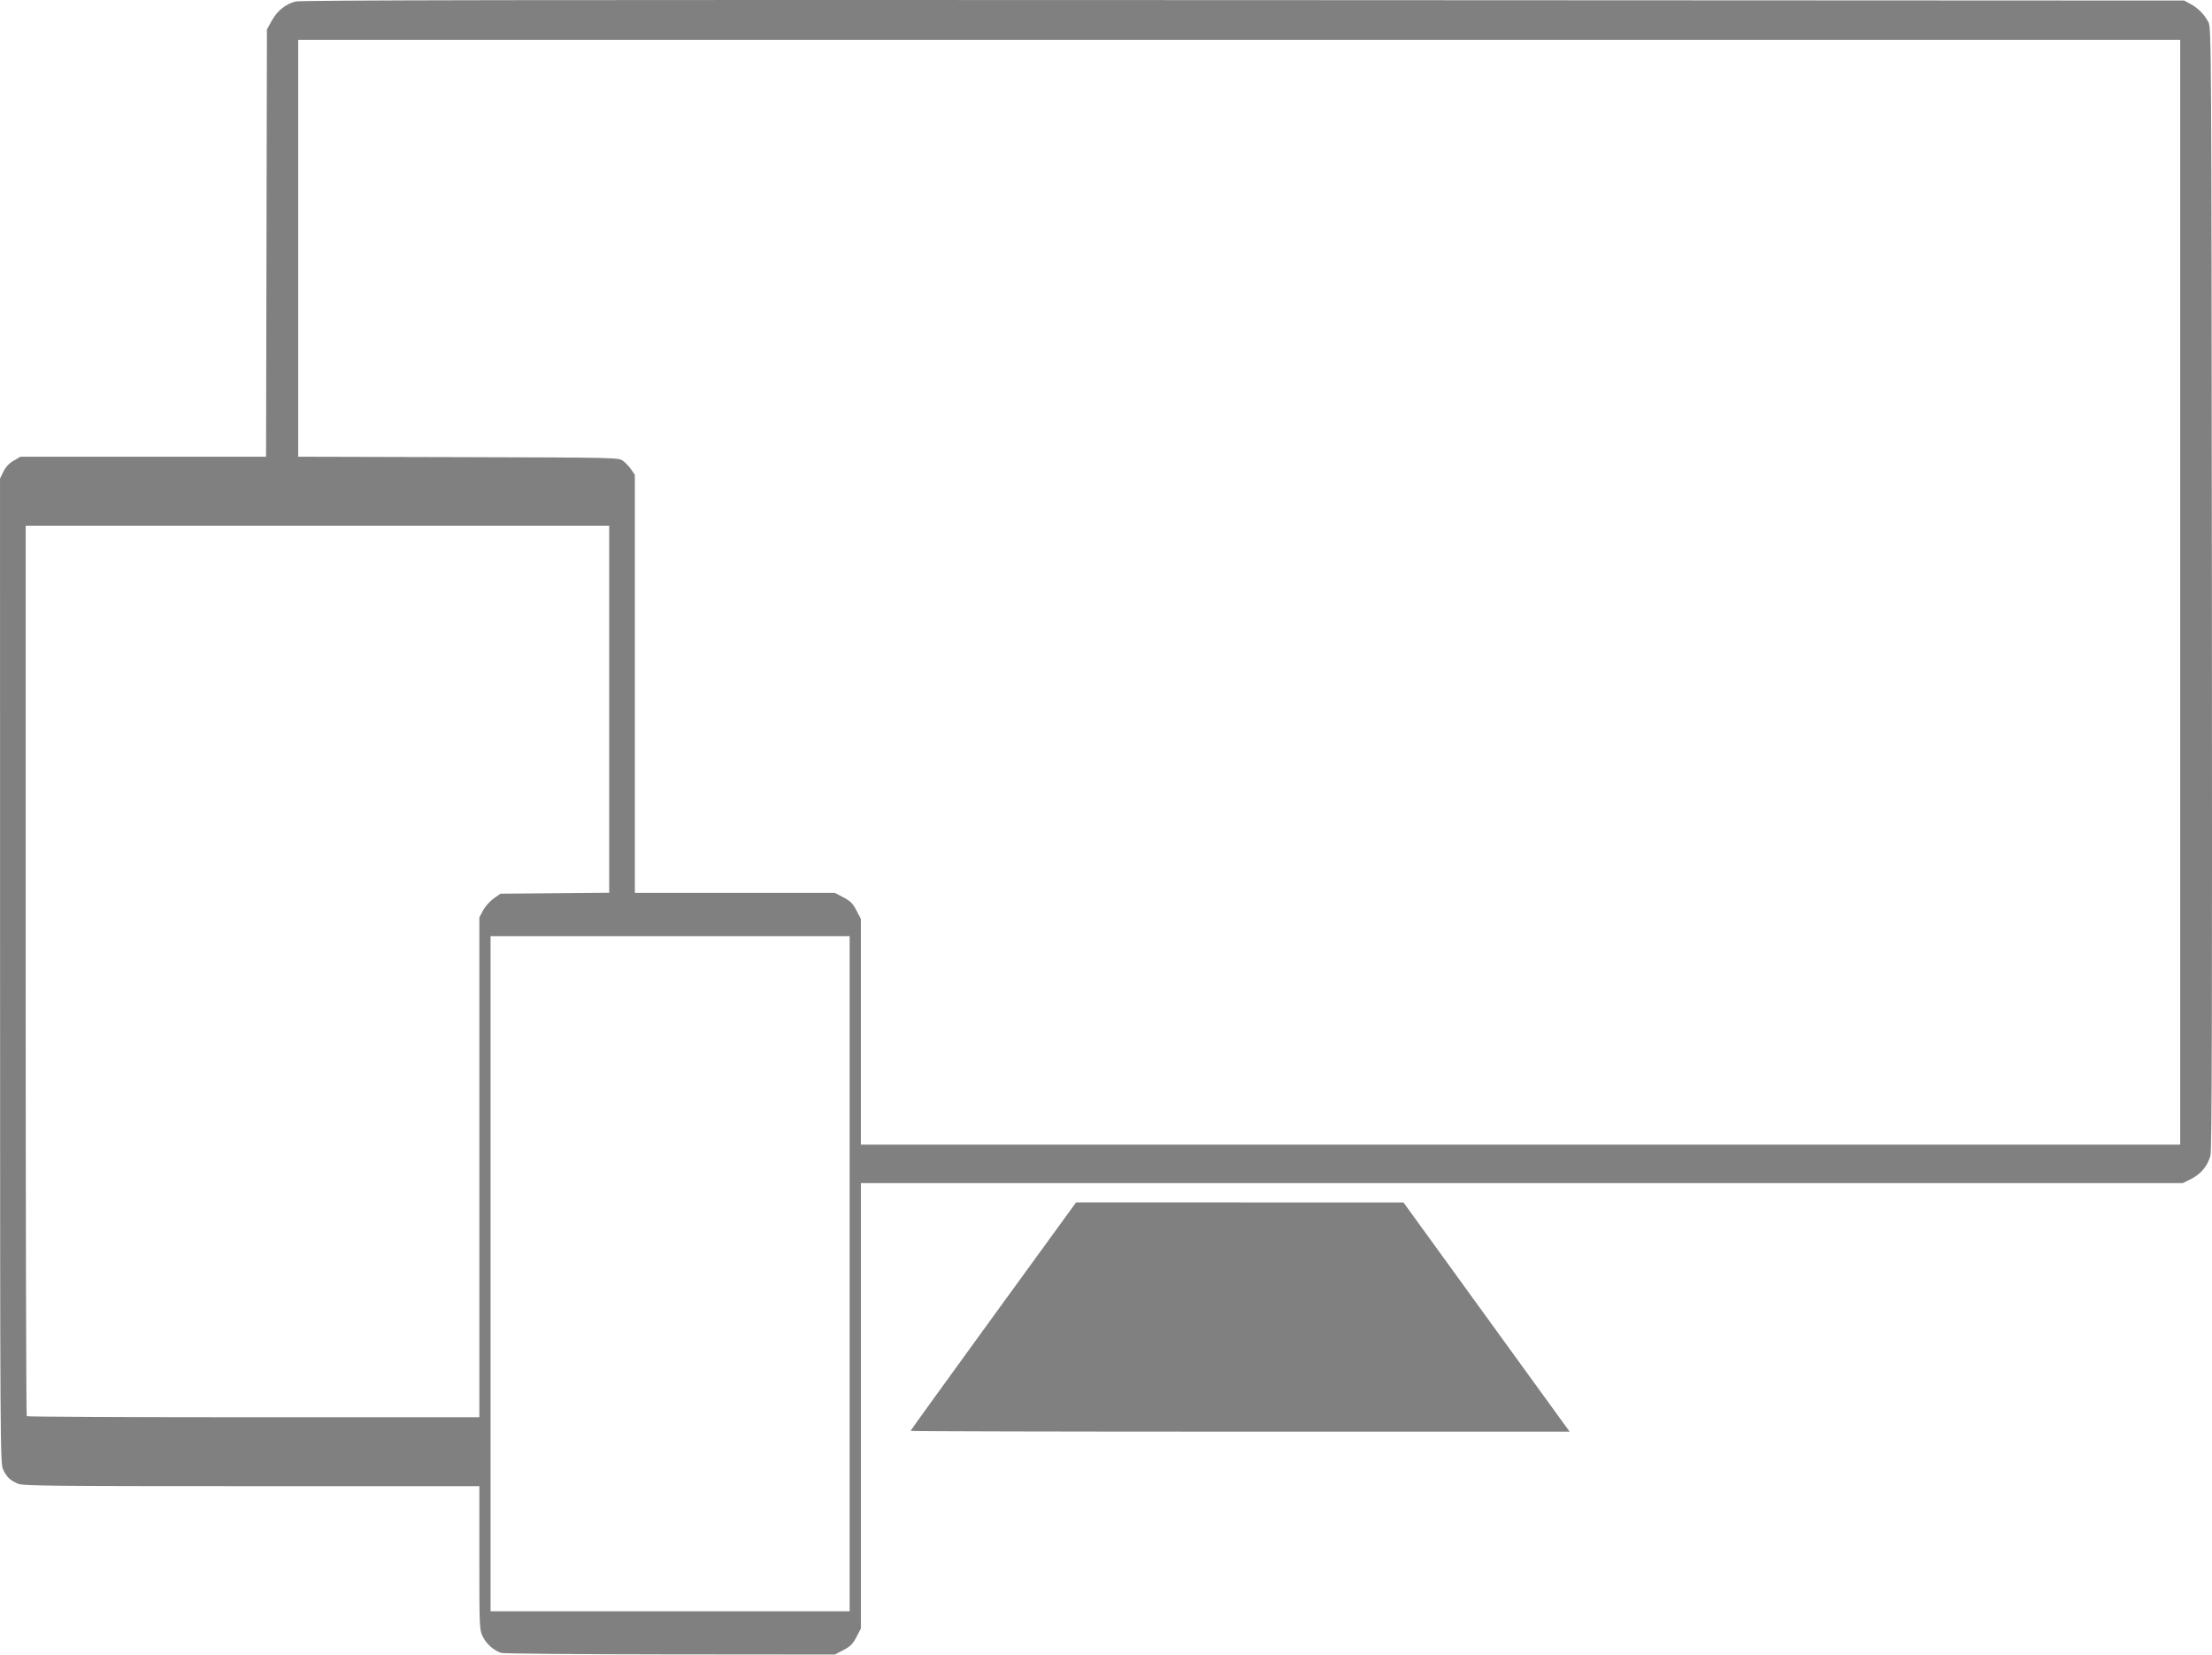
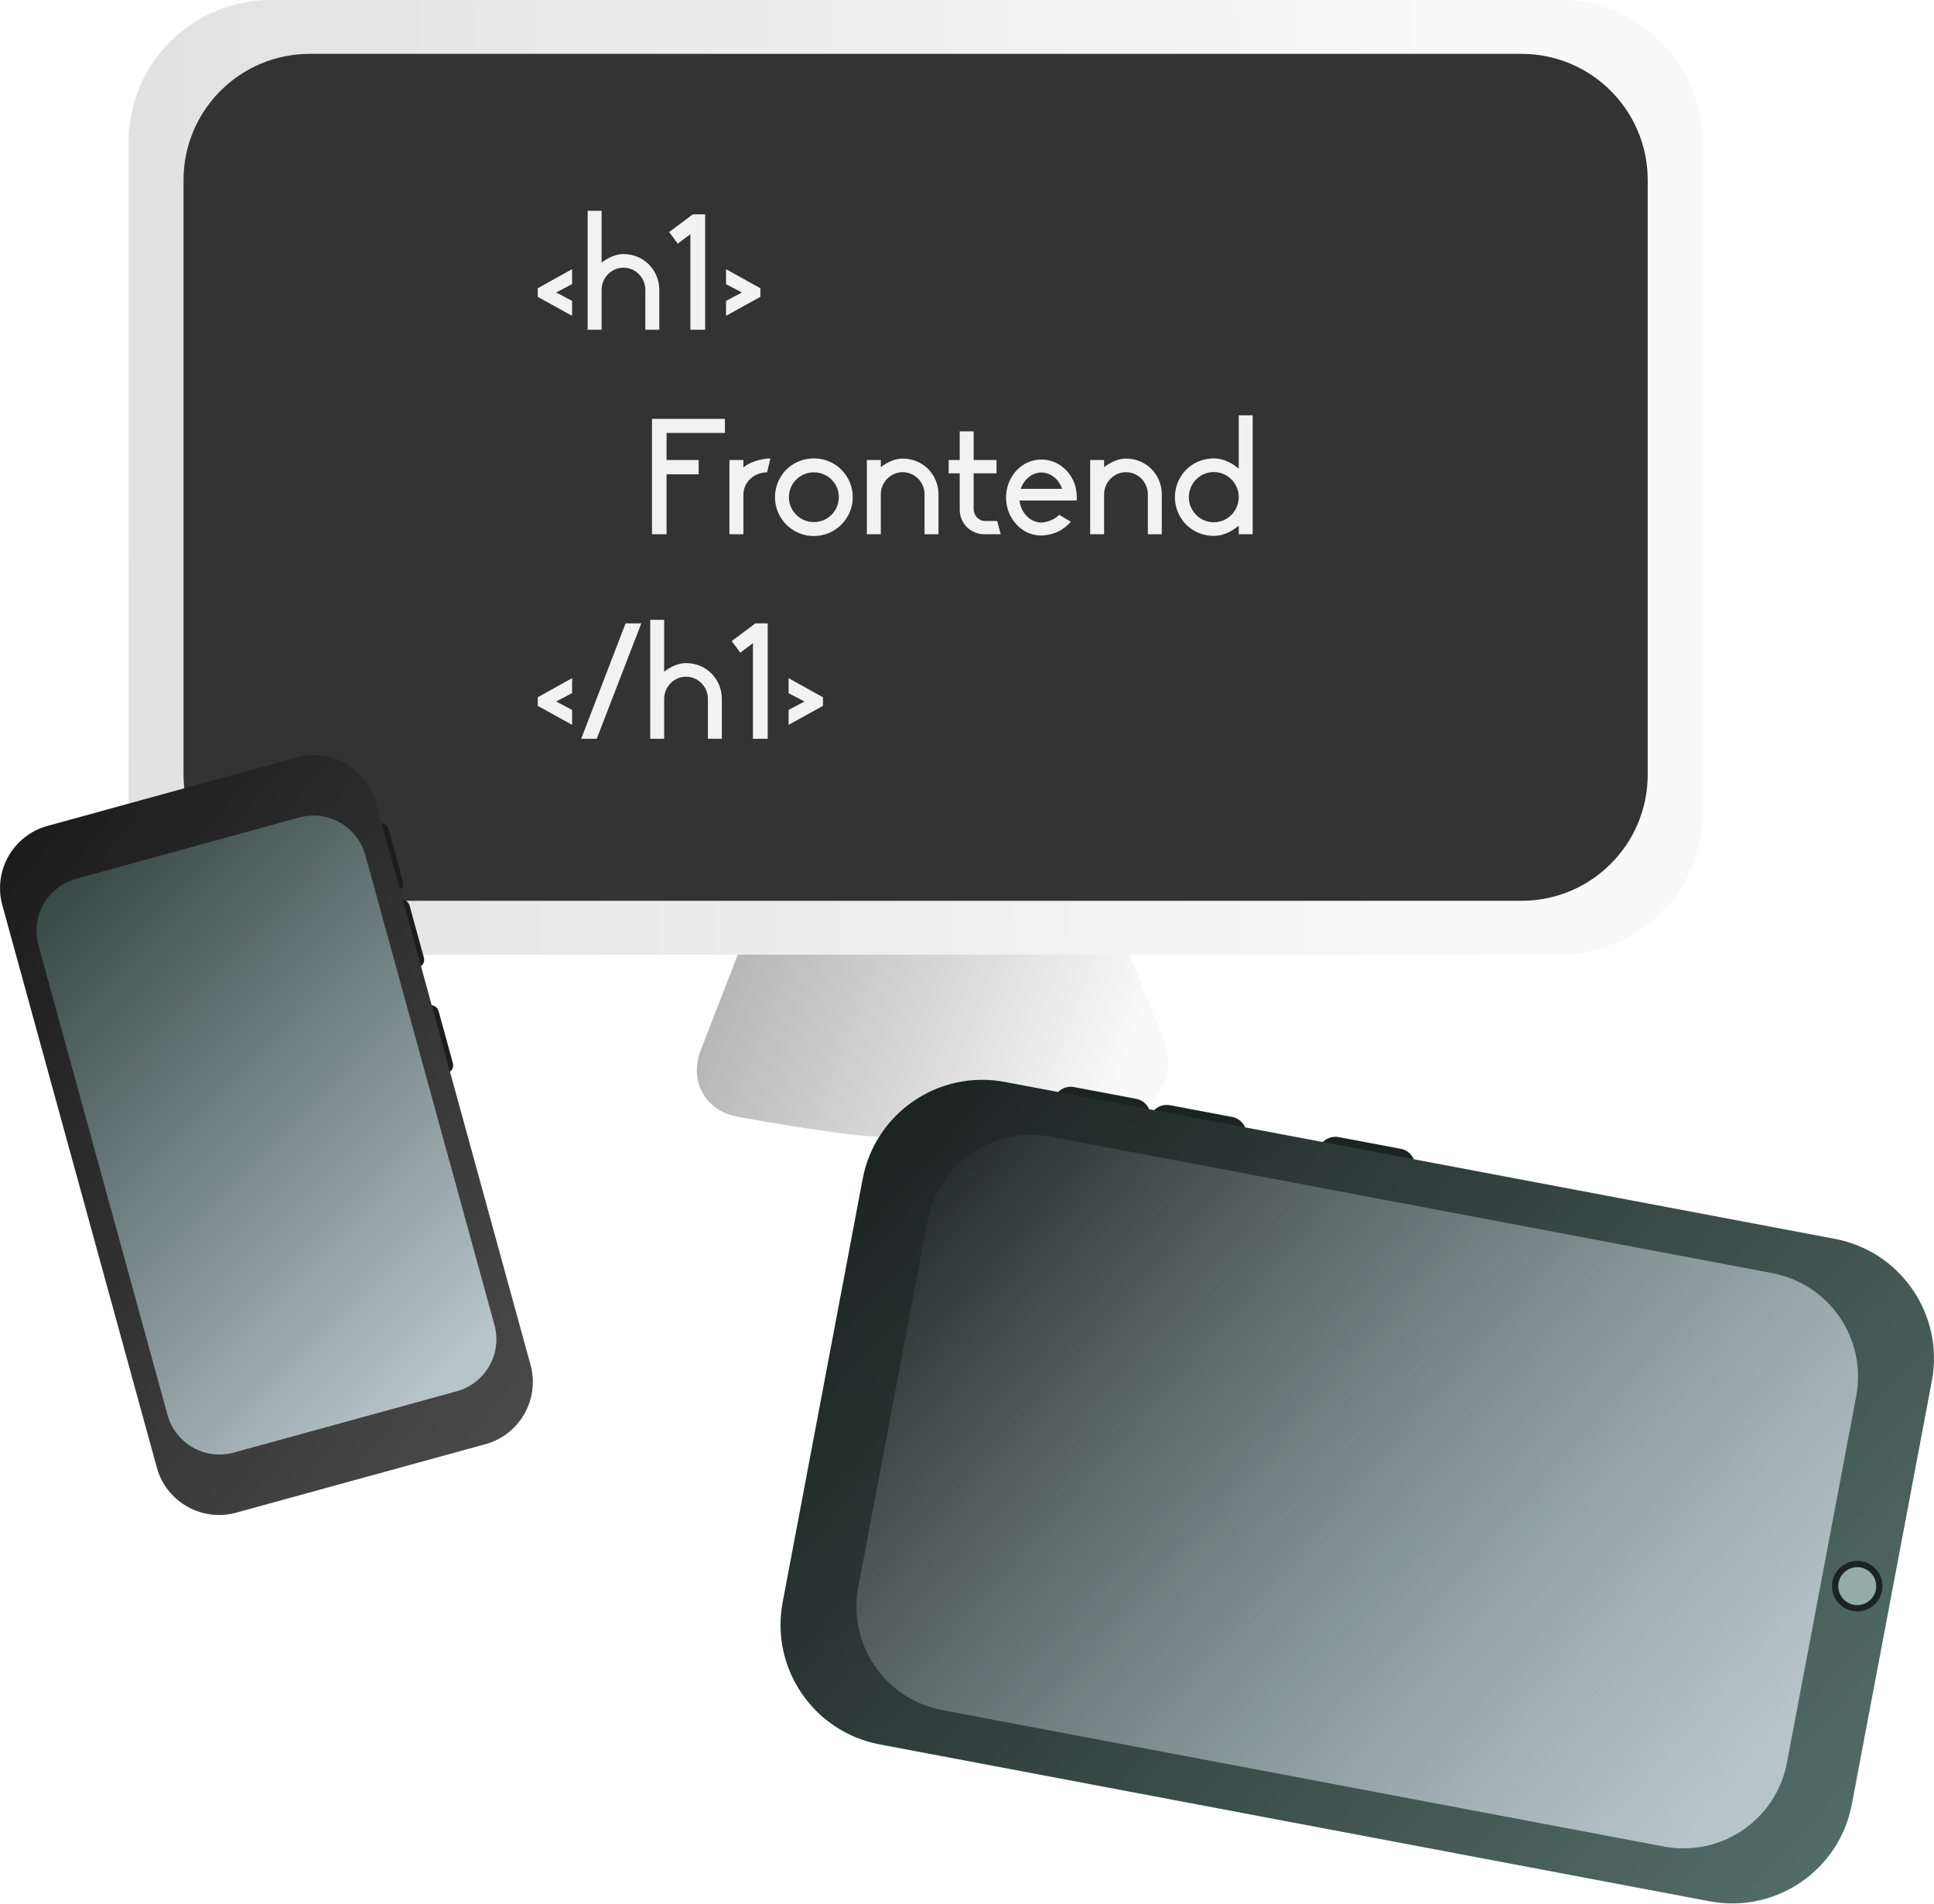
- <svg xmlns="http://www.w3.org/2000/svg" width="365.088mm" height="273.012mm" viewBox="0 0 365.088 273.012" version="1.1" id="svg1" xml:space="preserve">
-   <defs id="defs1" />
-   <g id="layer1" transform="translate(-1110.564,-457.5526)">
-     <path style="fill:#808080" d="m 1193.3,730.296 c -1.201,-0.361 -2.467,-1.483 -3.064,-2.718 -0.54,-1.115 -0.556,-1.498 -0.556,-12.972 v -11.823 h -37.579 c -33.219,0 -37.692,-0.047 -38.553,-0.407 -1.312,-0.548 -1.902,-1.112 -2.48,-2.371 -0.468,-1.02 -0.486,-4.031 -0.492,-82.268 l -0.01,-81.21 0.555,-1.146 c 0.37,-0.764 0.928,-1.365 1.677,-1.803 l 1.122,-0.658 h 20.278 20.278 l 0.072,-35.256 0.072,-35.256 0.794,-1.435 c 0.902,-1.63 2.232,-2.713 3.89,-3.166 0.866,-0.237 38.188,-0.293 156.448,-0.236 l 155.31,0.074 1.058,0.571 c 1.238,0.668 2.256,1.705 2.946,3.001 0.478,0.898 0.495,3.757 0.568,93.398 0.057,70.213 -3e-4,92.746 -0.236,93.609 -0.466,1.703 -1.585,3.063 -3.173,3.854 l -1.399,0.697 h -109.085 -109.089 v 36.747 36.747 l -0.737,1.41 c -0.596,1.142 -1.005,1.55 -2.147,2.147 l -1.41,0.737 -27.156,-0.023 c -14.936,-0.013 -27.491,-0.123 -27.901,-0.246 z m 57.498,-62.569 v -55.695 h -29.633 -29.633 v 55.695 55.695 h 29.633 29.633 z m -61.119,-17.553 V 608.94 l 0.616,-1.166 c 0.339,-0.641 1.123,-1.523 1.742,-1.96 l 1.126,-0.794 8.974,-0.079 8.974,-0.079 v -30.282 -30.282 h -48.154 -48.154 v 73.378 c 0,40.358 0.079,73.457 0.176,73.554 0.097,0.097 16.944,0.176 37.439,0.176 h 37.262 z m 280.723,-94.895 V 464.129 h -155.31 -155.31 v 34.392 34.392 l 26.439,0.07 c 26.358,0.07 26.441,0.072 27.186,0.623 0.411,0.304 1.015,0.947 1.342,1.428 l 0.595,0.875 v 34.489 34.489 h 16.506 16.506 l 1.41,0.737 c 1.142,0.596 1.55,1.005 2.147,2.147 l 0.737,1.41 v 18.623 18.623 h 108.876 108.876 z m -209.55,138.377 c 0,-0.073 6.148,-8.586 13.661,-18.918 l 13.661,-18.785 27.018,0.008 27.018,0.008 12.965,17.886 c 7.13,9.837 13.302,18.347 13.715,18.91 l 0.75,1.024 h -54.395 c -29.917,0 -54.395,-0.059 -54.395,-0.132 z" id="path17" />
+ <svg xmlns="http://www.w3.org/2000/svg" xmlns:xlink="http://www.w3.org/1999/xlink" width="154.033mm" height="151.586mm" viewBox="0 0 154.033 151.586" version="1.1" id="svg1">
+   <defs id="defs1">
+     <linearGradient id="linearGradient19">
+       <stop style="stop-color:#1c2422;stop-opacity:1" offset="0" id="stop19" />
+       <stop style="stop-color:#536c67;stop-opacity:1" offset="1" id="stop20" />
+     </linearGradient>
+     <linearGradient id="linearGradient17">
+       <stop style="stop-color:#b7c4c8;stop-opacity:1;" offset="0" id="stop17" />
+       <stop style="stop-color:#b7c4c8;stop-opacity:0;" offset="1" id="stop18" />
+     </linearGradient>
+     <linearGradient id="linearGradient9">
+       <stop style="stop-color:#b7c4c8;stop-opacity:1;" offset="0" id="stop9" />
+       <stop style="stop-color:#374845;stop-opacity:1" offset="1" id="stop10" />
+     </linearGradient>
+     <linearGradient id="linearGradient7">
+       <stop style="stop-color:#1a1a1a;stop-opacity:1" offset="0" id="stop7" />
+       <stop style="stop-color:#4d4d4d;stop-opacity:1" offset="1" id="stop8" />
+     </linearGradient>
+     <linearGradient id="linearGradient5">
+       <stop style="stop-color:#f9f9f9;stop-opacity:1" offset="0" id="stop5" />
+       <stop style="stop-color:#cccccc;stop-opacity:1" offset="1" id="stop6" />
+     </linearGradient>
+     <linearGradient id="linearGradient3">
+       <stop style="stop-color:#f9f9f9;stop-opacity:1;" offset="0" id="stop3" />
+       <stop style="stop-color:#999999;stop-opacity:1" offset="1" id="stop4" />
+     </linearGradient>
+     <linearGradient xlink:href="#linearGradient3" id="linearGradient4" x1="-303.026" y1="141.726" x2="-385.298" y2="109.597" gradientUnits="userSpaceOnUse" />
+     <linearGradient xlink:href="#linearGradient5" id="linearGradient6" x1="-124.312" y1="163.434" x2="-334.354" y2="165.071" gradientUnits="userSpaceOnUse" />
+     <linearGradient xlink:href="#linearGradient7" id="linearGradient8" x1="-287.805" y1="173.795" x2="-226.111" y2="258.254" gradientUnits="userSpaceOnUse" />
+     <linearGradient xlink:href="#linearGradient9" id="linearGradient10" x1="-276.948" y1="183.765" x2="-238.683" y2="250.041" gradientUnits="userSpaceOnUse" gradientTransform="translate(520.4747,-432.4956)" />
+     <linearGradient xlink:href="#linearGradient17" id="linearGradient18" x1="-93.954" y1="232.121" x2="-165.056" y2="190.113" gradientUnits="userSpaceOnUse" />
+     <linearGradient xlink:href="#linearGradient19" id="linearGradient20" x1="-167.445" y1="188.747" x2="-86.061" y2="238.229" gradientUnits="userSpaceOnUse" />
+   </defs>
+   <g id="layer1" transform="translate(254.1708,-82.85164)">
+     <g id="g13" transform="translate(-9.677921,-6.932502)">
+       <path id="path2" style="fill:url(#linearGradient4);fill-opacity:1;stroke-width:0.265;stroke-linecap:round;stroke-linejoin:round;paint-order:markers fill stroke" transform="matrix(0.523591,0,0,0.523591,3.768264,100.3786)" d="m -303.42,149.361 c -4.617,0.91 -10.255,1.936 -15.687,2.704 -7.079,1.001 -18.708,1.102 -25.804,0.225 -5.995,-0.741 -12.244,-1.791 -17.102,-2.678 -4.871,-0.889 -7.35,-5.454 -5.561,-10.072 l 10.913,-28.173 24.027,-30.946 24.563,30.523 10.877,26.689 c 2.159,5.298 -0.613,10.622 -6.226,11.728 z" />
+       <rect style="fill:url(#linearGradient6);fill-opacity:1;stroke-width:0.265;stroke-linecap:round;stroke-linejoin:round;paint-order:markers fill stroke" id="rect1" width="125.369" height="76.026" x="-234.253" y="89.784" ry="11.329" />
+       <rect style="fill:#333333;stroke-width:0.24;stroke-linecap:round;stroke-linejoin:round;paint-order:markers fill stroke" id="rect1-2" width="116.615" height="67.447" x="-229.876" y="94.074" ry="10.05" />
+       <g id="text2" style="font-size:12.906px;font-family:NATS;-inkscape-font-specification:NATS;text-align:center;letter-spacing:0px;word-spacing:0px;text-anchor:middle;fill:#f2f2f2;stroke-width:0.605;stroke-linecap:round;stroke-linejoin:round;paint-order:markers fill stroke" aria-label="&lt;h1&gt;&#10;   Frontend&#10;&lt;/h1&gt;">
+         <path style="-inkscape-font-specification:Biko" d="m -198.928,112.405 v -1.187 l -2.736,1.523 v 0.684 l 2.736,1.51 v -1.187 l -1.265,-0.671 z m 6.117,-1.562 c -0.542,-0.542 -1.265,-0.826 -2.026,-0.826 -0.632,0 -1.239,0.297 -1.742,0.684 v -4.13 h -1.11 v 9.473 h 1.11 v -3.175 c 0,-0.968 0.787,-1.768 1.742,-1.768 0.968,0 1.742,0.8 1.742,1.768 v 3.175 h 1.11 v -3.175 c 0,-0.774 -0.297,-1.484 -0.826,-2.026 z m 4.478,5.201 v -9.189 h -0.981 l -1.884,1.407 0.684,0.929 1.007,-0.761 v 7.615 z m 1.665,-2.297 v 1.187 l 2.736,-1.51 v -0.684 l -2.736,-1.523 v 1.2 l 1.265,0.658 z" id="path10" />
+         <path style="-inkscape-font-specification:Biko" d="m -192.565,132.331 h 1.162 V 127.556 h 2.555 v -1.136 h -2.555 v -2.155 h 4.646 v -1.123 h -5.808 z m 7.279,-5.911 h -1.11 v 5.911 h 1.11 v -3.149 c 0,-0.994 0.852,-1.781 1.884,-1.781 l 0.271,-1.11 c -0.684,0 -1.781,0.323 -2.155,0.736 z m 7.795,0.761 c -0.581,-0.581 -1.355,-0.891 -2.181,-0.891 -0.826,0 -1.6,0.31 -2.194,0.891 -0.581,0.594 -0.903,1.368 -0.903,2.194 0,0.826 0.323,1.6 0.903,2.194 0.594,0.581 1.368,0.903 2.194,0.903 0.826,0 1.6,-0.323 2.181,-0.903 0.594,-0.594 0.916,-1.368 0.916,-2.194 0,-0.826 -0.323,-1.6 -0.916,-2.194 z m -2.181,4.182 c -1.097,0 -1.988,-0.891 -1.988,-1.988 0,-1.097 0.891,-1.975 1.988,-1.975 1.097,0 1.988,0.878 1.988,1.975 0,1.097 -0.891,1.988 -1.988,1.988 z m 9.099,-4.233 c -0.542,-0.542 -1.265,-0.826 -2.026,-0.826 -0.632,0 -1.239,0.297 -1.742,0.684 v -0.568 h -1.11 v 5.911 h 1.11 v -3.175 c 0,-0.968 0.787,-1.768 1.742,-1.768 0.968,0 1.742,0.8 1.742,1.768 v 3.175 h 1.11 v -3.175 c 0,-0.774 -0.297,-1.484 -0.826,-2.026 z m 4.478,5.201 h 1.304 l -0.284,-1.058 h -0.994 c -0.465,0 -0.878,-0.452 -0.878,-0.929 v -2.865 h 1.82 v -1.058 h -1.82 v -2.284 h -1.11 v 2.284 h -0.878 v 1.058 h 0.878 v 2.891 c 0,1.097 0.878,1.962 1.962,1.962 z m 7.292,-3.627 c -0.103,-0.542 -0.374,-1.032 -0.736,-1.433 -0.529,-0.568 -1.239,-0.891 -2.013,-0.891 -0.761,0 -1.484,0.323 -2,0.891 -0.361,0.4 -0.619,0.891 -0.736,1.433 -0.052,0.232 -0.077,0.465 -0.077,0.697 0,0.09 0,0.181 0.013,0.271 0.052,0.71 0.336,1.355 0.8,1.858 0.516,0.581 1.226,0.903 2,0.903 0.555,-0.026 1.11,-0.168 1.562,-0.439 0.297,-0.181 0.555,-0.4 0.787,-0.658 l -0.929,-0.555 c -0.374,0.374 -0.916,0.594 -1.445,0.619 -0.852,-0.013 -1.587,-0.749 -1.717,-1.729 v -0.026 h 4.556 c 0.013,-0.116 0.026,-0.413 -0.065,-0.942 z m -4.401,0.013 0.013,-0.026 c 0.271,-0.761 0.929,-1.278 1.639,-1.278 0.723,0 1.381,0.516 1.639,1.278 l 0.013,0.026 z m 10.415,-1.587 c -0.542,-0.542 -1.265,-0.826 -2.026,-0.826 -0.632,0 -1.239,0.297 -1.742,0.684 v -0.568 h -1.11 v 5.911 h 1.11 v -3.175 c 0,-0.968 0.787,-1.768 1.742,-1.768 0.968,0 1.742,0.8 1.742,1.768 v 3.175 h 1.11 v -3.175 c 0,-0.774 -0.297,-1.484 -0.826,-2.026 z m 6.956,-0.026 c -0.555,-0.465 -1.252,-0.813 -1.988,-0.813 -0.826,0 -1.6,0.31 -2.194,0.891 -0.581,0.594 -0.903,1.368 -0.903,2.194 0,0.826 0.323,1.6 0.903,2.194 0.594,0.581 1.368,0.891 2.194,0.891 0.736,0 1.433,-0.348 1.988,-0.813 v 0.684 h 1.11 v -9.473 h -1.11 z m -1.988,4.272 c -1.097,0 -1.988,-0.903 -1.988,-2 0,-1.097 0.891,-2 1.988,-2 1.097,0 1.988,0.903 1.988,2 0,1.097 -0.891,2 -1.988,2 z" id="path11" />
+         <path style="-inkscape-font-specification:Biko" d="m -198.928,144.978 v -1.187 l -2.736,1.523 v 0.684 l 2.736,1.51 v -1.187 l -1.265,-0.671 z m 1.962,3.64 3.549,-9.189 h -1.252 l -3.536,9.189 z m 9.138,-5.201 c -0.542,-0.542 -1.265,-0.826 -2.026,-0.826 -0.632,0 -1.239,0.297 -1.742,0.684 v -4.13 h -1.11 v 9.473 h 1.11 v -3.175 c 0,-0.968 0.787,-1.768 1.742,-1.768 0.968,0 1.742,0.8 1.742,1.768 v 3.175 h 1.11 v -3.175 c 0,-0.774 -0.297,-1.484 -0.826,-2.026 z m 4.478,5.201 v -9.189 h -0.981 l -1.884,1.407 0.684,0.929 1.007,-0.761 v 7.615 z m 1.665,-2.297 v 1.187 l 2.736,-1.51 v -0.684 l -2.736,-1.523 v 1.2 l 1.265,0.658 z" id="path12" />
+       </g>
+     </g>
+     <g id="g12" transform="matrix(0.6228732,-0.1711525,0.1711525,0.6228732,-107.8675,-5.991181)">
+       <rect style="fill:#1d1d1d;fill-opacity:1;stroke-width:0.265;stroke-linecap:round;stroke-linejoin:round;paint-order:markers fill stroke" id="rect10" width="2.019" height="8.663" x="-237.74" y="182.842" ry="1.009" />
+       <rect style="fill:#1d1d1d;fill-opacity:1;stroke-width:0.265;stroke-linecap:round;stroke-linejoin:round;paint-order:markers fill stroke" id="rect10-6" width="2.019" height="8.663" x="-237.74" y="192.643" ry="1.009" />
+       <rect style="fill:#1d1d1d;fill-opacity:1;stroke-width:0.265;stroke-linecap:round;stroke-linejoin:round;paint-order:markers fill stroke" id="rect10-6-4" width="2.019" height="8.663" x="-237.74" y="206.134" ry="1.009" />
+       <rect style="fill:url(#linearGradient8);fill-opacity:1;stroke-width:0.265;stroke-linecap:round;stroke-linejoin:round;paint-order:markers fill stroke" id="rect7" width="47.782" height="87.806" x="-284.128" y="172.345" ry="7.956" />
+       <rect style="fill:url(#linearGradient10);fill-opacity:1;stroke-width:0.226;stroke-linecap:round;stroke-linejoin:round;paint-order:markers fill stroke" id="rect7-4" width="41.808" height="73.359" x="239.333" y="-252.927" ry="6.647" transform="scale(-1)" />
+     </g>
+     <g id="g20" transform="rotate(10.70339,-66.88271,109.6435)">
+       <rect style="fill:#1c2422;fill-opacity:1;stroke-width:0.213;stroke-linecap:round;stroke-linejoin:round;paint-order:markers fill stroke" id="rect20" width="7.855" height="2.819" x="-157.169" y="187.28" ry="1.409" />
+       <rect style="fill:#1c2422;fill-opacity:1;stroke-width:0.213;stroke-linecap:round;stroke-linejoin:round;paint-order:markers fill stroke" id="rect20-7" width="7.855" height="2.819" x="-149.387" y="187.28" ry="1.409" />
+       <rect style="fill:#1c2422;fill-opacity:1;stroke-width:0.213;stroke-linecap:round;stroke-linejoin:round;paint-order:markers fill stroke" id="rect20-72" width="7.855" height="2.819" x="-135.714" y="187.28" ry="1.409" />
+       <rect style="fill:url(#linearGradient20);fill-opacity:1;stroke-width:0.265;stroke-linecap:round;stroke-linejoin:round;paint-order:markers fill stroke" id="rect13" width="86.662" height="53.69" x="-170.94" y="187.903" ry="9.692" />
+       <rect style="fill:url(#linearGradient18);fill-opacity:1;stroke-width:0.229;stroke-linecap:round;stroke-linejoin:round;paint-order:markers fill stroke" id="rect13-6" width="75.275" height="46.473" x="-165.246" y="191.511" ry="8.389" />
+       <circle style="fill:#1c2422;fill-opacity:1;stroke-width:0.186;stroke-linecap:round;stroke-linejoin:round;paint-order:markers fill stroke" id="path15" cx="-87.082" cy="214.748" r="2.01" />
+       <circle style="fill:#93aca7;fill-opacity:1;stroke-width:0.14;stroke-linecap:round;stroke-linejoin:round;paint-order:markers fill stroke" id="path15-5" cx="-87.082" cy="214.748" r="1.511" />
+     </g>
  </g>
</svg>
